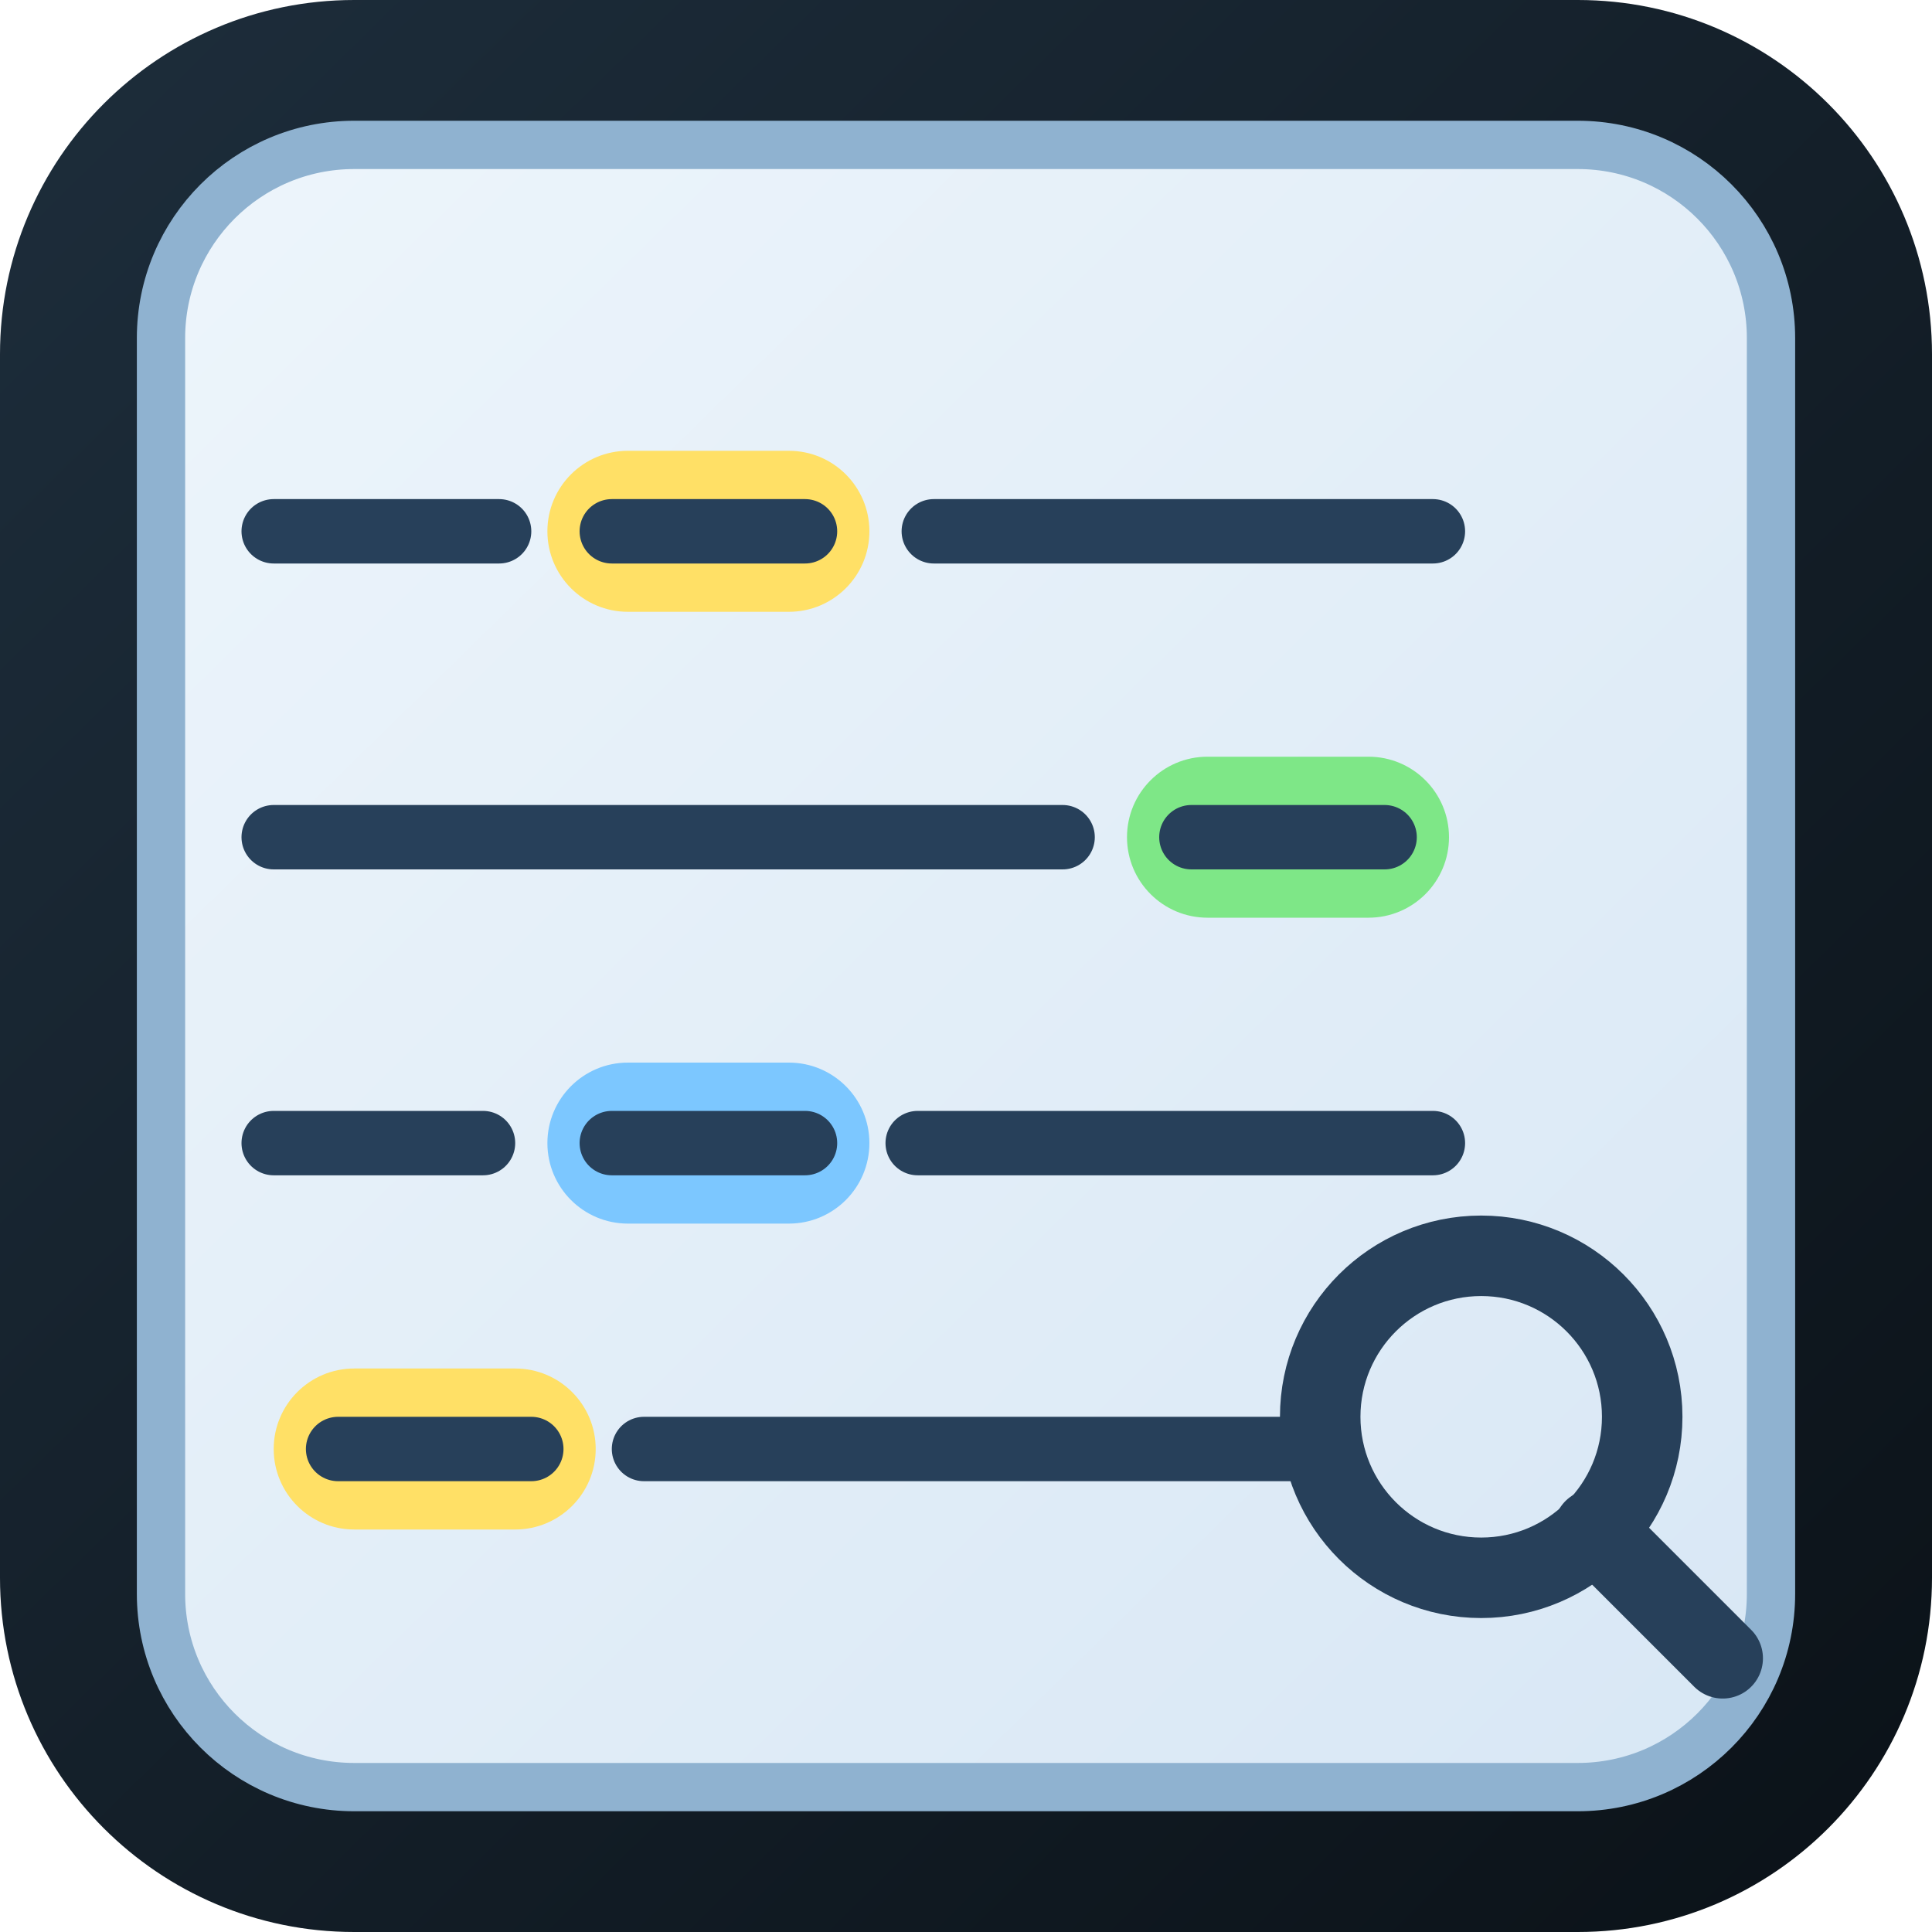
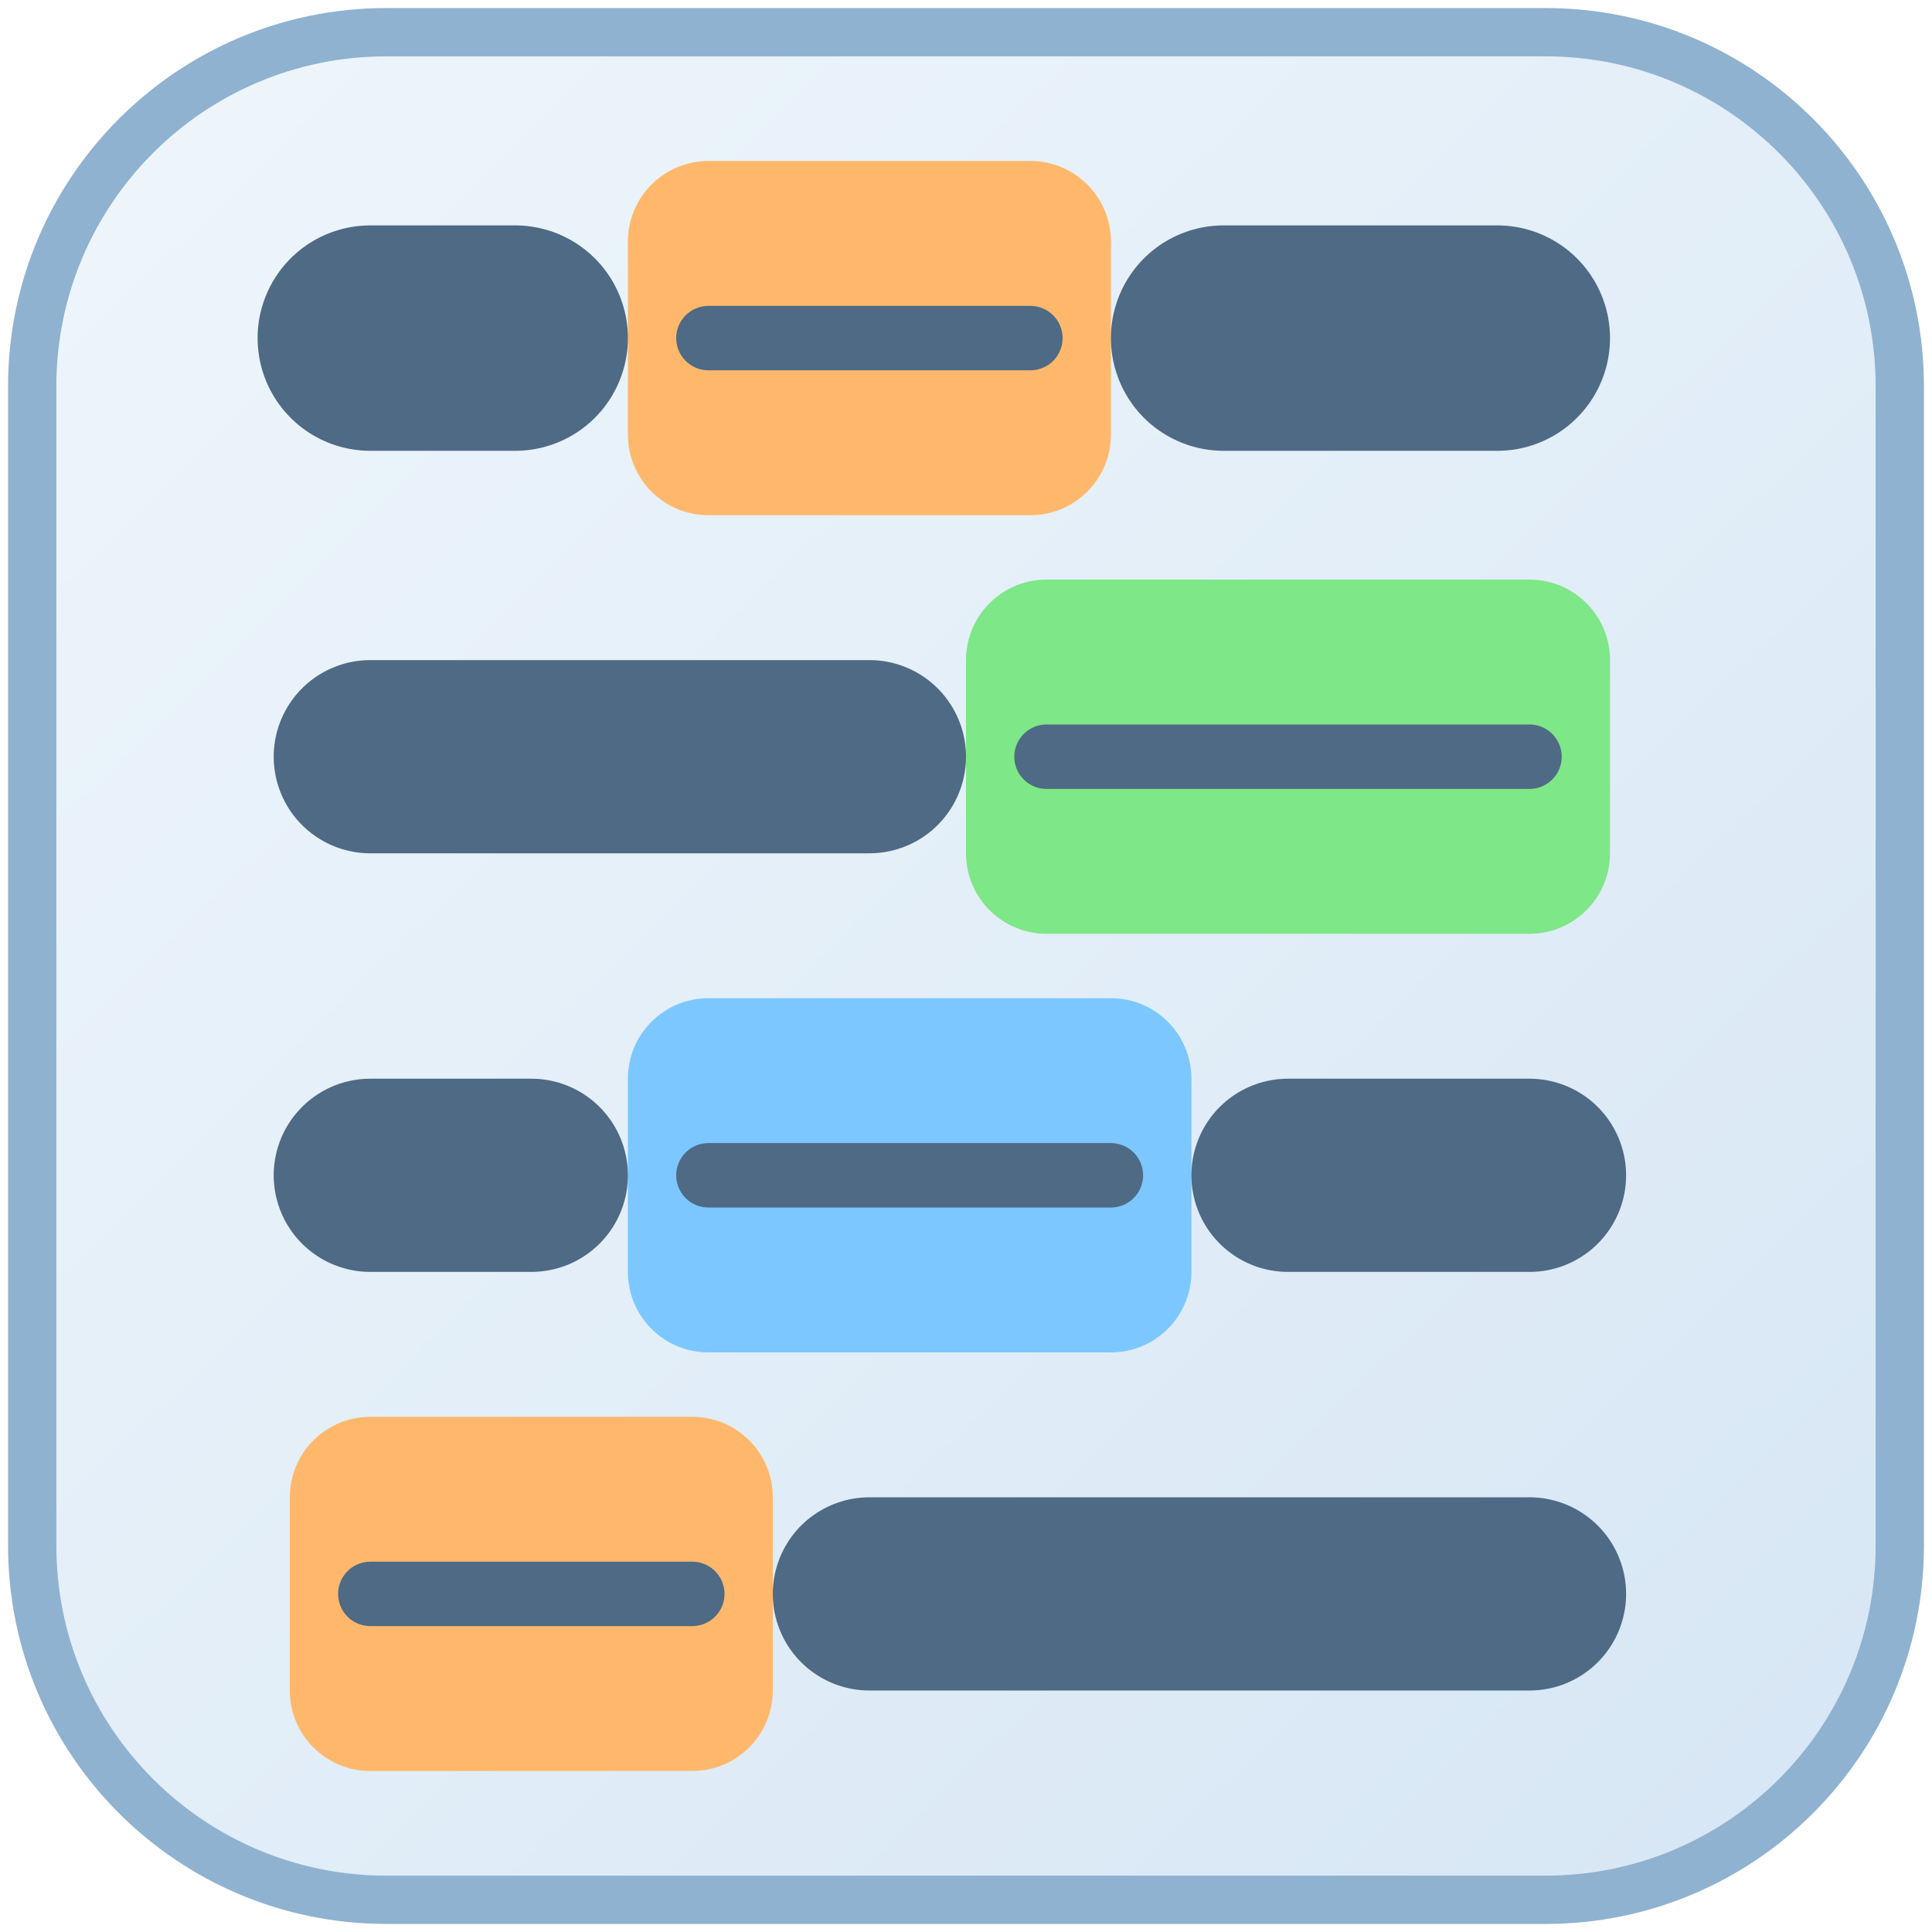
<svg xmlns="http://www.w3.org/2000/svg" width="256" height="256" viewBox="8 8 240 240" role="img" aria-label="Casowa Highlight icon idea highlight stripes">
  <defs>
    <linearGradient id="bg" x1="12" y1="10" x2="244" y2="246" gradientUnits="userSpaceOnUse">
      <stop offset="0" stop-color="#1D2D3B" />
      <stop offset="1" stop-color="#0B1218" />
    </linearGradient>
    <linearGradient id="paper" x1="28" y1="26" x2="228" y2="230" gradientUnits="userSpaceOnUse">
      <stop offset="0" stop-color="#EDF5FB" />
      <stop offset="1" stop-color="#D8E7F5" />
    </linearGradient>
  </defs>
-   <rect x="8" y="8" width="240" height="240" rx="44" fill="url(#bg)" />
-   <rect x="28" y="26" width="200" height="204" rx="24" fill="url(#paper)" stroke="#8FB2D0" stroke-width="6" />
-   <path d="M42 74h28" stroke="#27405A" stroke-width="8" stroke-linecap="round" />
-   <rect x="76" y="64" width="40" height="20" rx="10" fill="#FFE066" />
-   <path d="M84 74h24" stroke="#27405A" stroke-width="8" stroke-linecap="round" />
-   <path d="M124 74h62" stroke="#27405A" stroke-width="8" stroke-linecap="round" />
-   <path d="M42 112h98" stroke="#27405A" stroke-width="8" stroke-linecap="round" />
-   <rect x="148" y="102" width="40" height="20" rx="10" fill="#7EE787" />
-   <path d="M156 112h24" stroke="#27405A" stroke-width="8" stroke-linecap="round" />
-   <path d="M42 150h26" stroke="#27405A" stroke-width="8" stroke-linecap="round" />
-   <rect x="76" y="140" width="40" height="20" rx="10" fill="#7CC7FF" />
-   <path d="M84 150h24" stroke="#27405A" stroke-width="8" stroke-linecap="round" />
-   <path d="M122 150h64" stroke="#27405A" stroke-width="8" stroke-linecap="round" />
-   <rect x="42" y="178" width="40" height="20" rx="10" fill="#FFE066" />
-   <path d="M50 188h24" stroke="#27405A" stroke-width="8" stroke-linecap="round" />
-   <path d="M88 188h82" stroke="#27405A" stroke-width="8" stroke-linecap="round" />
-   <circle cx="192" cy="184" r="20" fill="none" stroke="#27405A" stroke-width="10" />
-   <path d="M206 198l16 16" stroke="#27405A" stroke-width="10" stroke-linecap="round" />
+   <rect x="12" y="12" width="232" height="232" rx="44" fill="url(#paper)" stroke="#8FB2D0" stroke-width="6" />
+   <rect x="86" y="28" width="60" height="44" rx="10" fill="#FFB86B" />
+   <path d="M54 50h18" stroke="#4E6A84" stroke-width="28" stroke-linecap="round" />
+   <path d="M96 50h40" stroke="#4E6A84" stroke-width="8" stroke-linecap="round" />
+   <path d="M160 50h34" stroke="#4E6A84" stroke-width="28" stroke-linecap="round" />
+   <rect x="128" y="80" width="80" height="44" rx="10" fill="#7EE787" />
+   <path d="M54 102h62" stroke="#4E6A84" stroke-width="24" stroke-linecap="round" />
+   <path d="M138 102h60" stroke="#4E6A84" stroke-width="8" stroke-linecap="round" />
+   <rect x="86" y="132" width="70" height="44" rx="10" fill="#7CC7FF" />
+   <path d="M54 154h20" stroke="#4E6A84" stroke-width="24" stroke-linecap="round" />
+   <path d="M96 154h50" stroke="#4E6A84" stroke-width="8" stroke-linecap="round" />
+   <path d="M168 154h30" stroke="#4E6A84" stroke-width="24" stroke-linecap="round" />
+   <rect x="44" y="184" width="60" height="44" rx="10" fill="#FFB86B" />
+   <path d="M54 206h40" stroke="#4E6A84" stroke-width="8" stroke-linecap="round" />
+   <path d="M116 206h82" stroke="#4E6A84" stroke-width="24" stroke-linecap="round" />
</svg>
